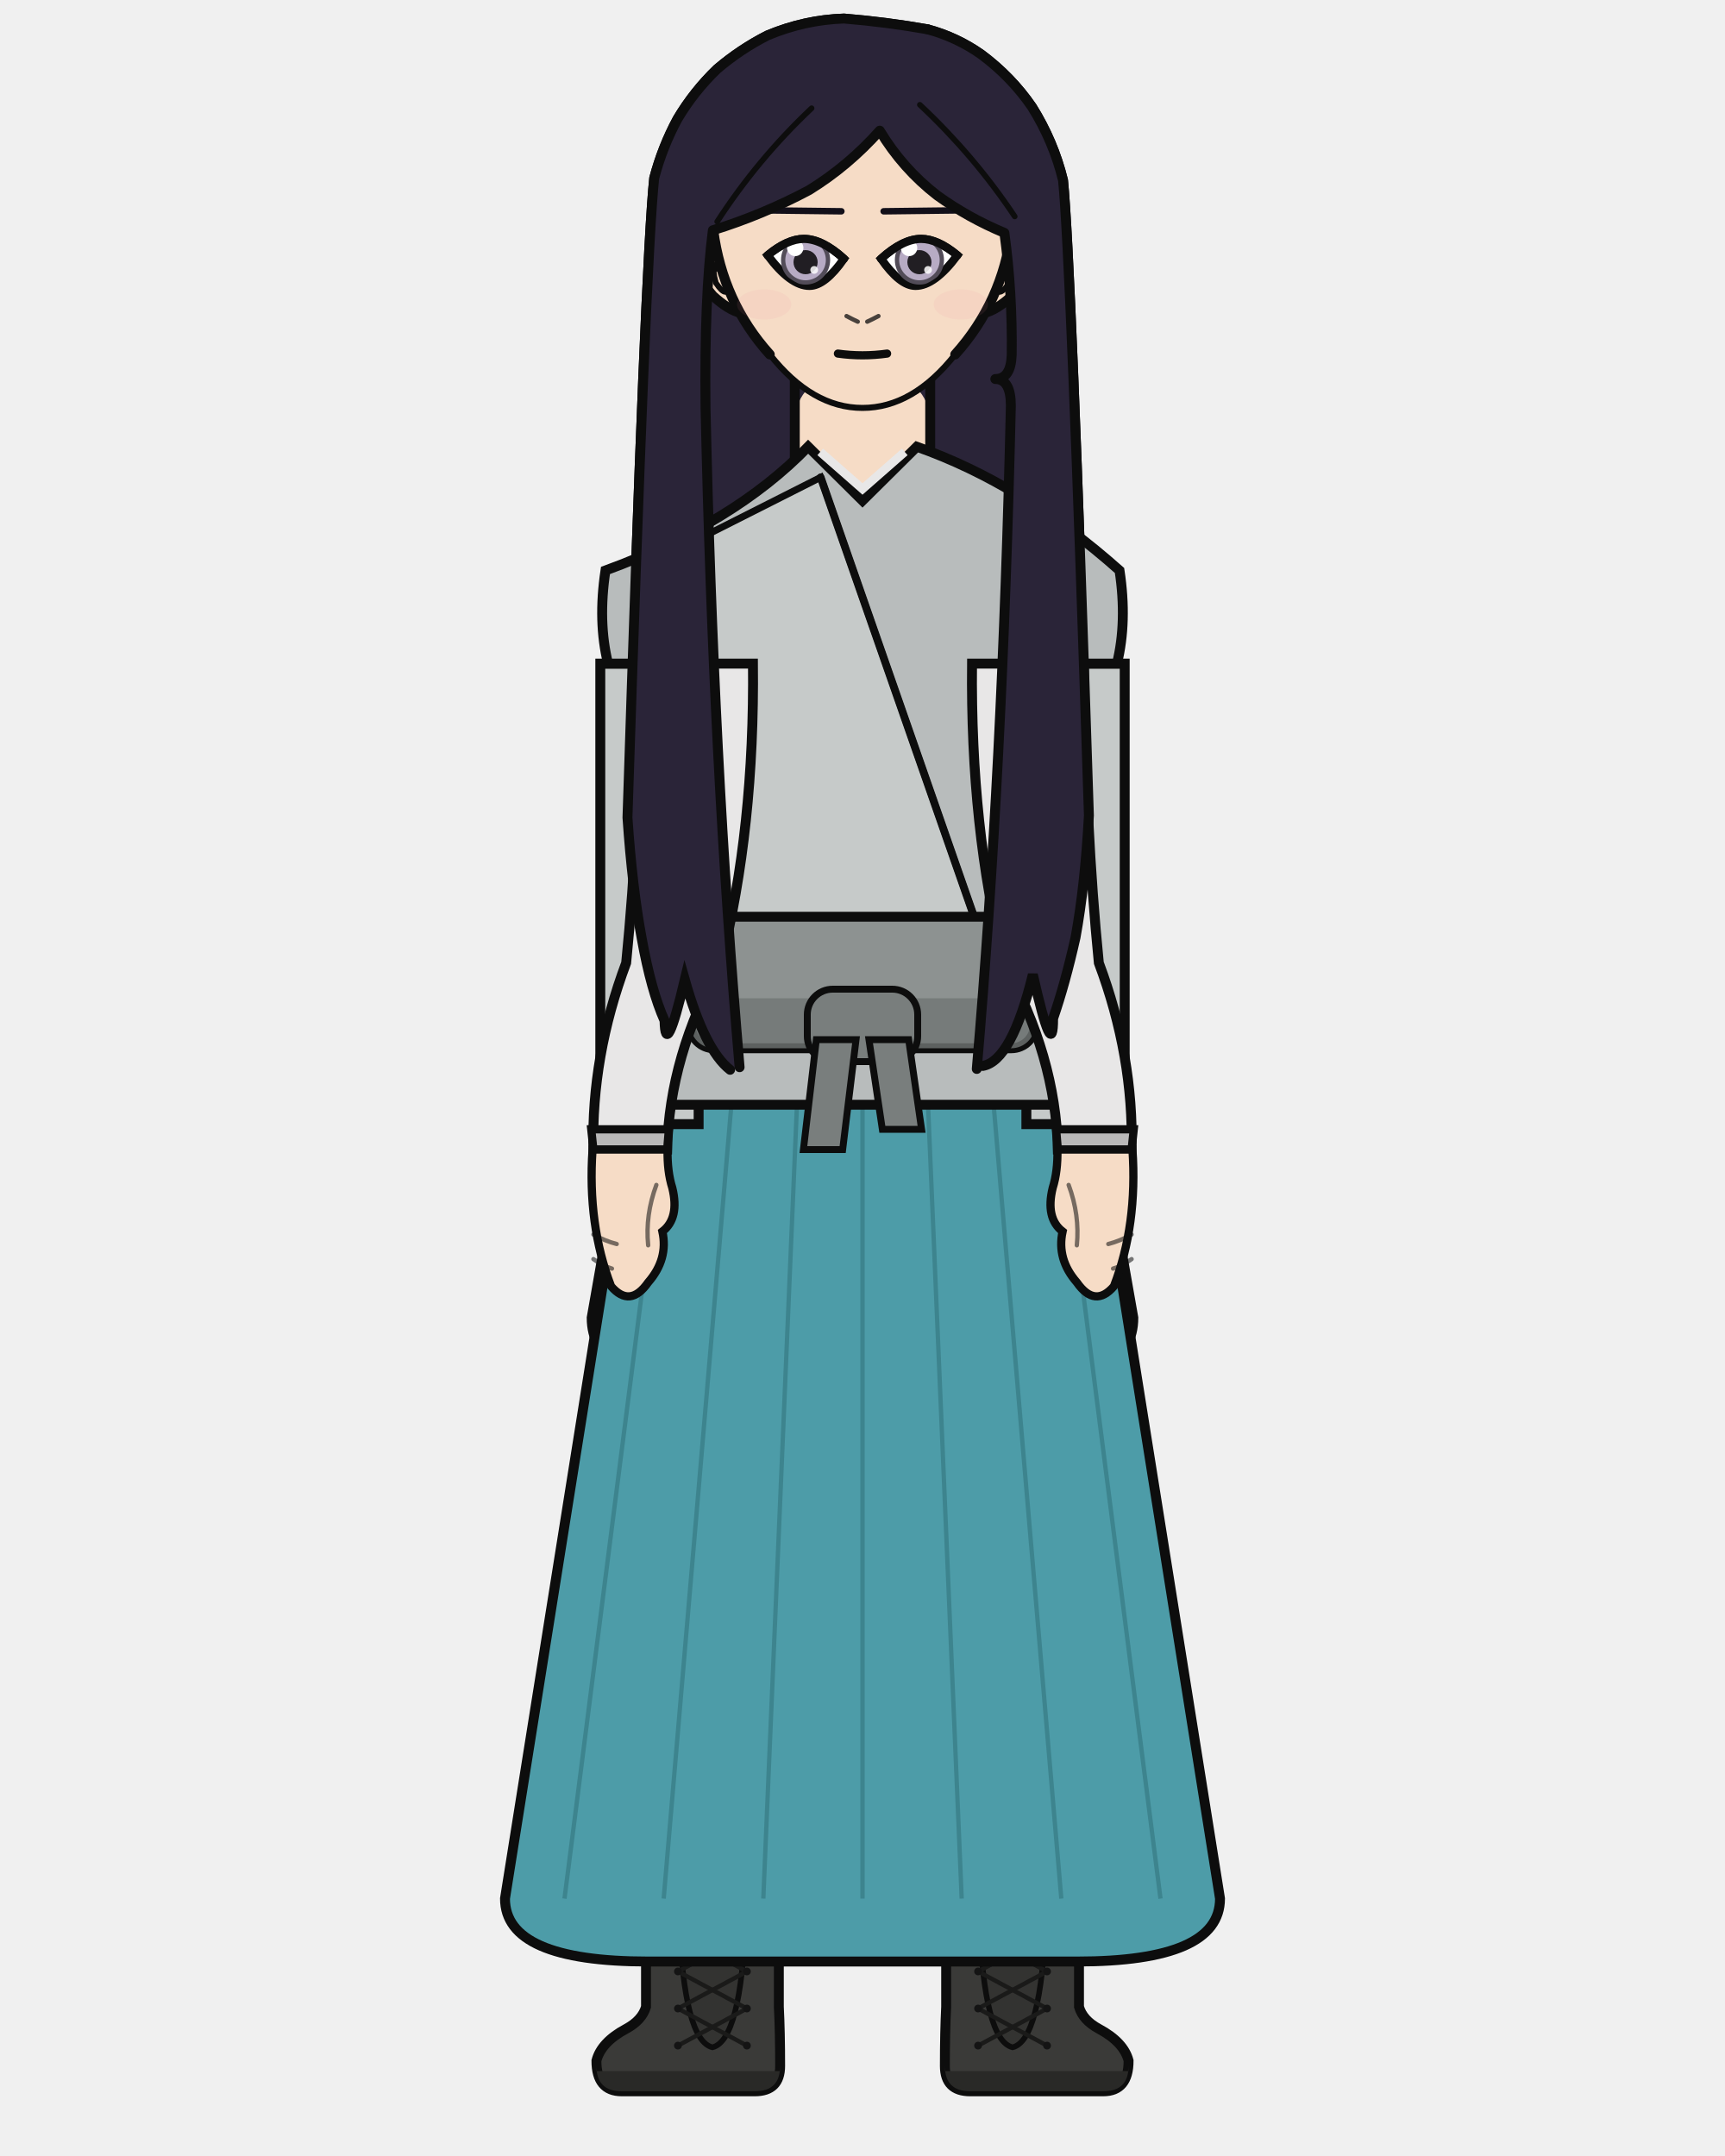
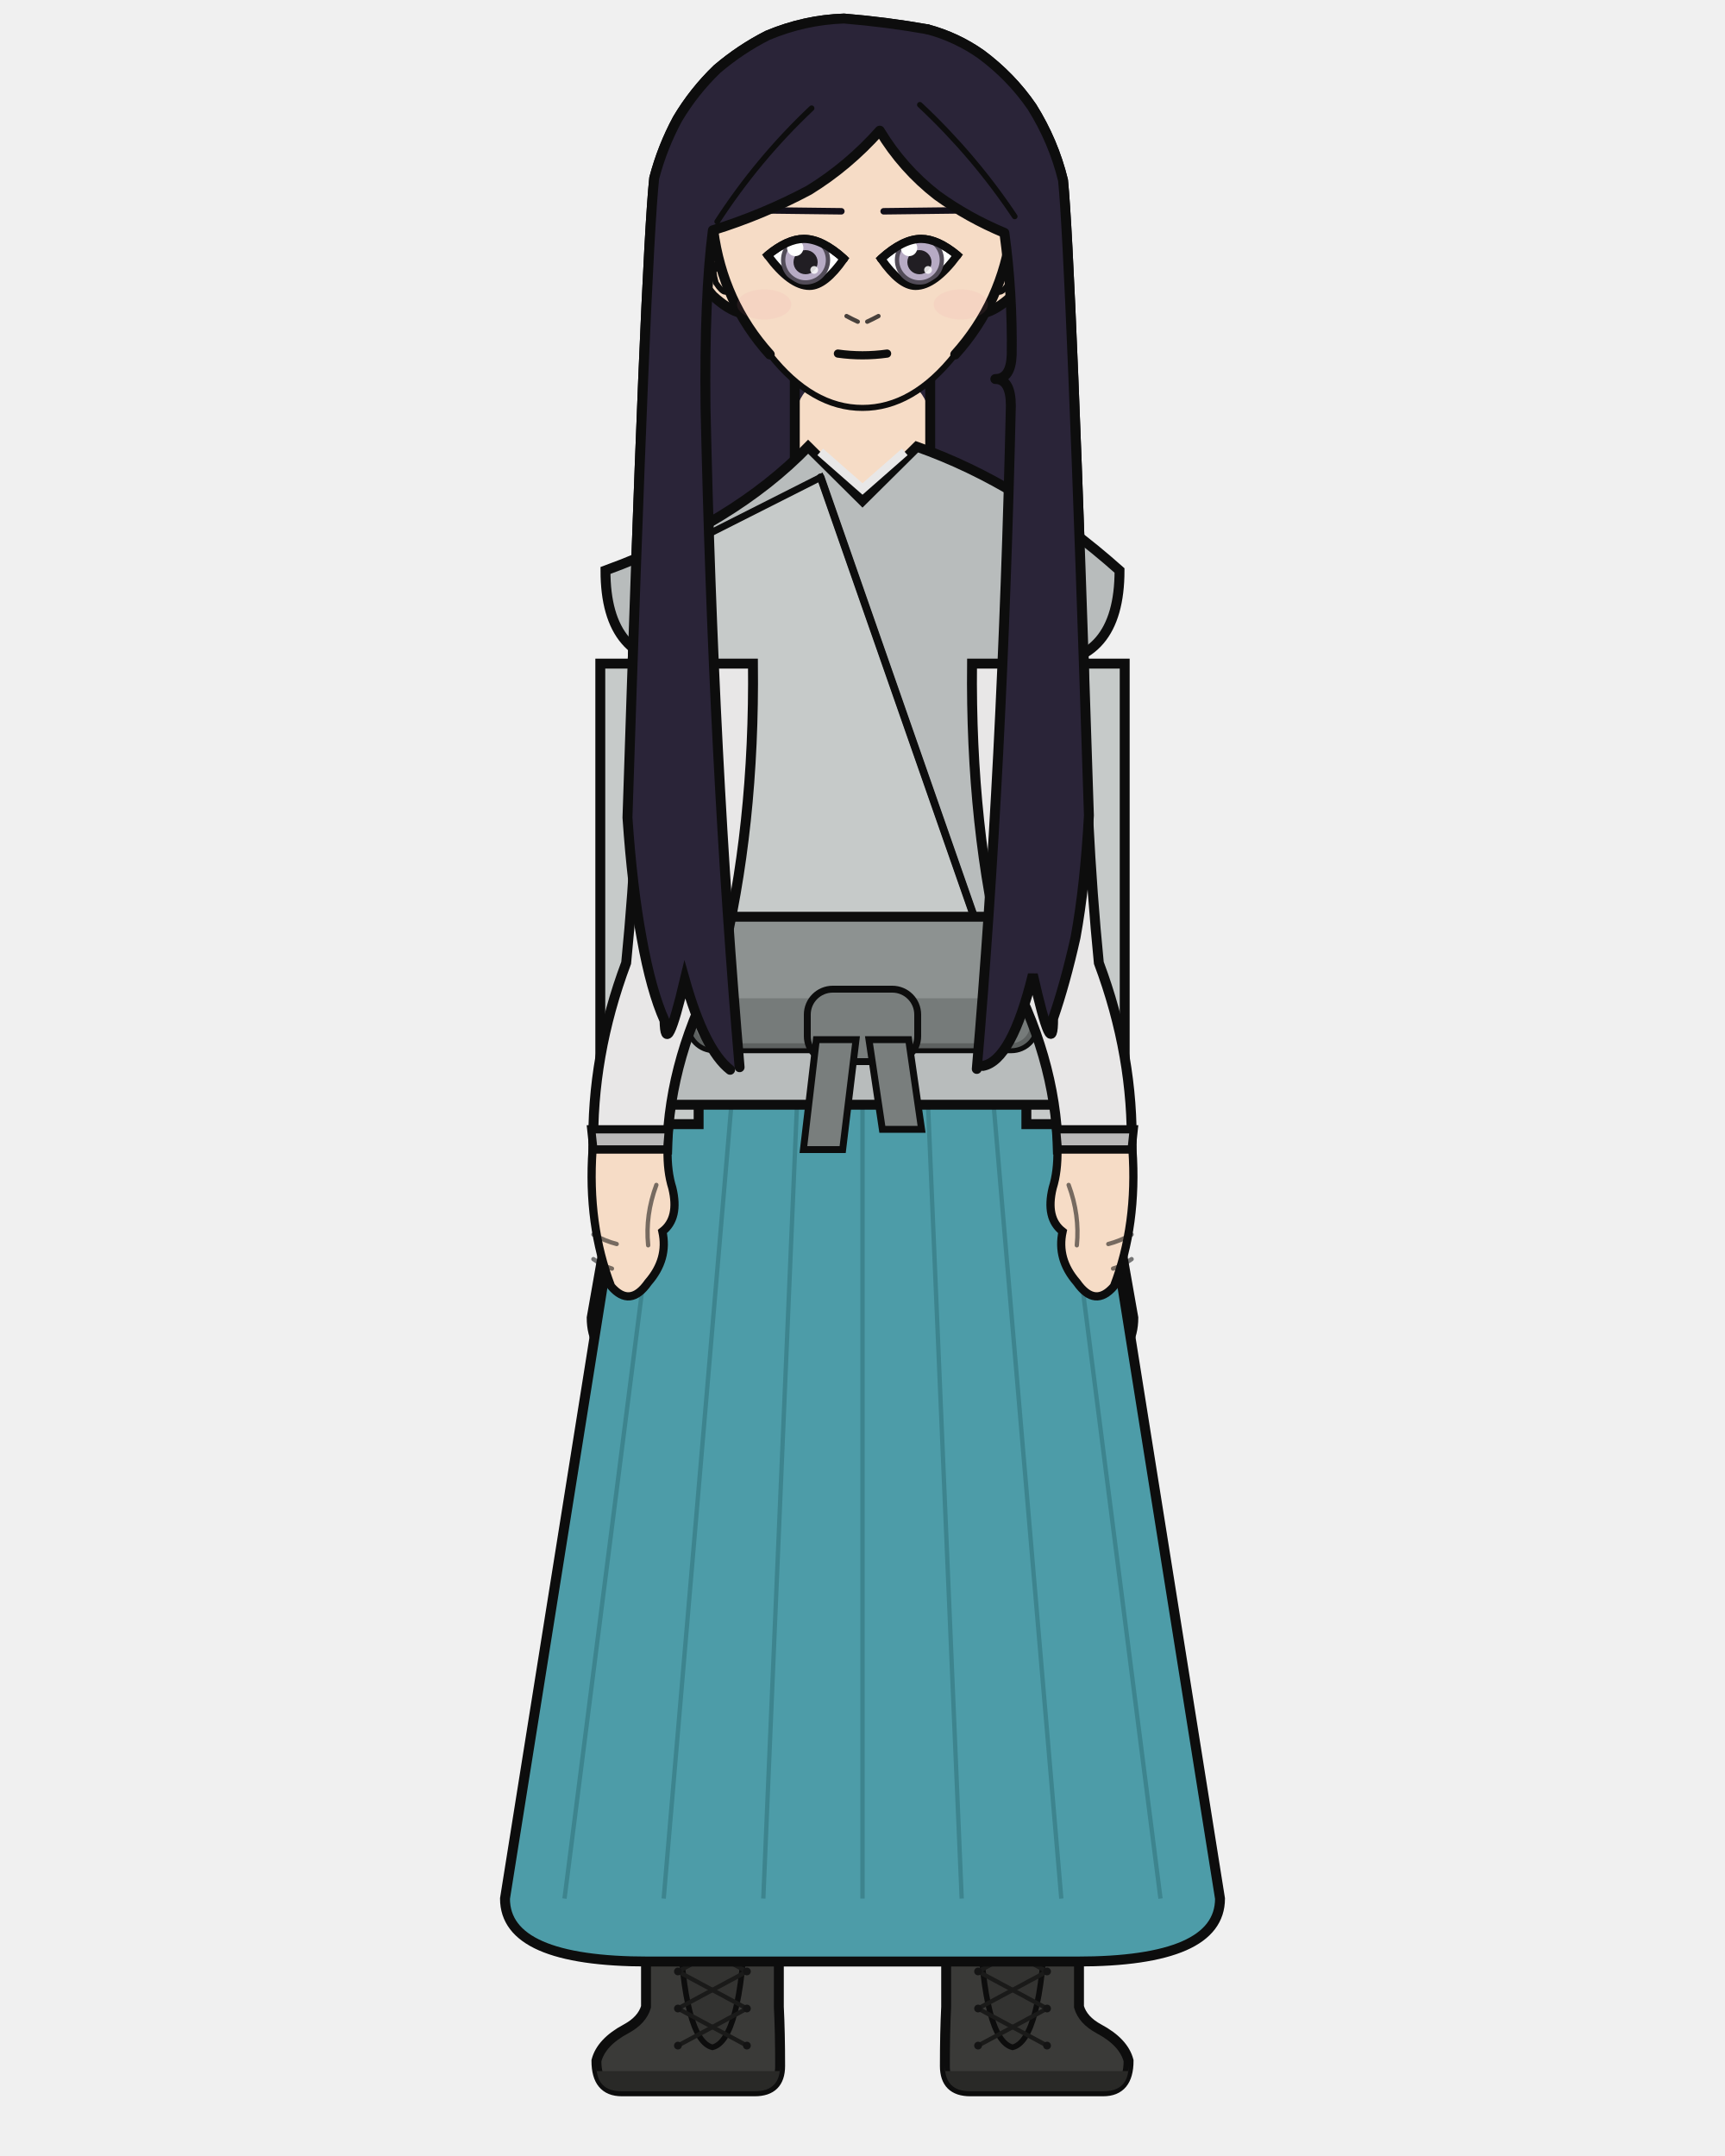
<svg xmlns="http://www.w3.org/2000/svg" width="400" height="500" viewBox="0 0 400 500">
  <defs>
    <clipPath id="hair-front">
      <path d="M 171.5 247.5 Q 165.4 176.4 163.6 94.5 Q 163.3 68.9 165.3 53.4 Q 176.9 49.8 187.6 44.1 Q 196.7 38.5 204.0 30.3 Q 209.3 39.1 217.3 45.3 Q 224.5 50.5 232.9 54.0 Q 234.8 67.9 234.6 82.3 Q 234.4 87.9 230.8 87.9 Q 234.4 87.9 234.4 94.1 Q 232.5 178.1 226.5 247.9 Q 227.2 247.5 227.9 247.2 Q 234.6 246.0 239.5 226.0 Q 244.2 246.8 244.2 236.2 Q 247.0 228.1 249.4 217.4 Q 251.6 205.4 252.5 189.1 Q 248.3 59.6 246.5 41.8 Q 244.3 32.8 239.3 24.8 Q 234.5 17.8 227.5 12.6 Q 221.8 8.6 215.1 6.8 Q 205.5 5.1 195.7 4.3 Q 186.6 4.6 178.0 8.2 Q 171.7 11.4 166.3 16.0 Q 160.9 21.2 157.1 27.6 Q 153.6 34.1 151.7 41.3 Q 149.7 60.0 145.5 189.6 Q 146.6 205.8 148.8 217.6 Q 151.0 229.8 154.1 236.7 Q 154.3 246.1 158.8 227.2 Q 163.4 243.5 169.3 248.1 Q 170.4 247.8 171.5 247.5 Z" />
    </clipPath>
  </defs>
  <path d="M 169.3 248.1 Q 163.4 243.5 158.8 227.2 Q 154.3 246.1 154.1 236.7 Q 151.0 229.8 148.8 217.6 Q 146.6 205.8 145.5 189.6 Q 149.7 60.0 151.7 41.3 Q 153.6 34.1 157.1 27.6 Q 160.9 21.2 166.3 16.0 Q 171.7 11.4 178.0 8.2 Q 186.6 4.6 195.7 4.3 Q 205.5 5.1 215.1 6.8 Q 221.8 8.6 227.5 12.6 Q 234.5 17.8 239.3 24.8 Q 244.3 32.8 246.5 41.8 Q 248.3 59.6 252.5 189.1 Q 251.6 205.4 249.4 217.4 Q 247.0 228.1 244.2 236.2 Q 244.2 246.8 239.5 226.0 Q 234.6 246.0 227.9 247.2 Q 198.6 254.3 169.3 248.1 Z" fill="#2a2438" />
  <path d="M 169.3 248.1 Q 163.4 243.5 158.8 227.2 Q 154.3 246.1 154.1 236.7 Q 151.0 229.8 148.8 217.6 Q 146.6 205.8 145.5 189.6 Q 149.7 60.0 151.7 41.3 Q 153.6 34.1 157.1 27.6 Q 160.9 21.2 166.3 16.0 Q 171.7 11.4 178.0 8.2 Q 186.6 4.6 195.7 4.3 Q 205.5 5.1 215.1 6.8 Q 221.8 8.6 227.5 12.6 Q 234.5 17.8 239.3 24.8 Q 244.3 32.8 246.5 41.8 Q 248.3 59.6 252.5 189.1 Q 251.6 205.4 249.4 217.4 Q 247.0 228.1 244.2 236.2 Q 244.2 246.8 239.5 226.0 Q 234.6 246.0 227.9 247.2 Q 198.6 254.3 169.3 248.1 Z" fill="none" stroke="#0d0d0d" stroke-width="2.3" stroke-linecap="round" stroke-linejoin="round" />
  <rect x="184.3" y="86.7" width="31.4" height="34.1" rx="11.0" fill="#f6dcc6" />
  <line x1="184.3" y1="86.7" x2="184.3" y2="120.9" stroke="#0d0d0d" stroke-width="2.3" />
  <line x1="215.7" y1="86.7" x2="215.7" y2="120.9" stroke="#0d0d0d" stroke-width="2.3" />
  <path d="M 146.7 256.2 L 253.3 256.2 Q 253.3 336.2 251.8 370.4 Q 251.4 403.7 248.8 465.4 L 220.8 465.4 Q 216.3 370.4 200.0 288.2 Q 183.7 370.4 179.2 465.4 L 151.2 465.4 Q 148.6 403.7 148.2 370.4 Q 146.7 336.2 146.7 256.2 Z" fill="#f6dcc6" stroke="#0d0d0d" stroke-width="1.9" stroke-linejoin="round" />
  <path d="M 146.7 256.2 L 253.3 256.2 L 243.7 301.3 Q 200.0 306.3 156.3 301.3 Z" fill="#e8e4dc" stroke="#0d0d0d" stroke-width="1.9" stroke-linejoin="round" />
  <path d="M 180.6 435.0 L 180.6 465.4 Q 180.9 471.3 180.9 479.1 Q 180.9 485.0 175.0 485.0 L 144.2 485.0 Q 138.3 485.0 138.3 477.9 Q 139.4 473.6 145.2 470.5 Q 148.9 468.5 149.8 465.4 L 149.8 435.0 Z" fill="#3a3a38" stroke="#0d0d0d" stroke-width="2.3" />
  <path d="M 180.9 480.3 L 138.3 480.3 L 138.3 479.1 Q 138.3 485.0 144.2 485.0 L 175.0 485.0 Q 180.9 485.0 180.9 479.1 Z" fill="#292927" />
  <rect x="149.8" y="435.0" width="30.8" height="10.3" fill="#2d2d2c" stroke="#0d0d0d" stroke-width="1.6" />
  <path d="M 157.5 445.3 L 172.9 445.3 Q 171.8 473.2 165.2 474.8 Q 158.6 473.2 157.5 445.3 Z" fill="#333331" stroke="#0d0d0d" stroke-width="1.3" />
  <line x1="173.2" y1="448.7" x2="157.2" y2="457.2" stroke="#1a1a19" stroke-width="1.0" stroke-linecap="round" />
  <line x1="157.2" y1="448.7" x2="173.2" y2="457.2" stroke="#1a1a19" stroke-width="1.0" stroke-linecap="round" />
  <line x1="173.2" y1="457.2" x2="157.2" y2="465.8" stroke="#1a1a19" stroke-width="1.0" stroke-linecap="round" />
  <line x1="157.2" y1="457.2" x2="173.2" y2="465.8" stroke="#1a1a19" stroke-width="1.0" stroke-linecap="round" />
  <line x1="173.2" y1="465.8" x2="157.2" y2="474.4" stroke="#1a1a19" stroke-width="1.0" stroke-linecap="round" />
  <line x1="157.2" y1="465.8" x2="173.2" y2="474.4" stroke="#1a1a19" stroke-width="1.0" stroke-linecap="round" />
  <circle cx="157.2" cy="448.7" r="0.9" fill="#141414" />
  <circle cx="173.2" cy="448.7" r="0.9" fill="#141414" />
  <circle cx="157.2" cy="457.2" r="0.9" fill="#141414" />
  <circle cx="173.2" cy="457.2" r="0.9" fill="#141414" />
  <circle cx="157.2" cy="465.8" r="0.9" fill="#141414" />
  <circle cx="173.2" cy="465.8" r="0.9" fill="#141414" />
  <circle cx="157.2" cy="474.4" r="0.9" fill="#141414" />
  <circle cx="173.2" cy="474.4" r="0.9" fill="#141414" />
  <path d="M 219.4 435.0 L 219.4 465.4 Q 219.1 471.3 219.1 479.1 Q 219.1 485.0 225.0 485.0 L 255.8 485.0 Q 261.7 485.0 261.7 477.9 Q 260.6 473.6 254.8 470.5 Q 251.1 468.5 250.2 465.4 L 250.2 435.0 Z" fill="#3a3a38" stroke="#0d0d0d" stroke-width="2.3" />
  <path d="M 219.1 480.3 L 261.7 480.3 L 261.7 479.1 Q 261.7 485.0 255.8 485.0 L 225.0 485.0 Q 219.1 485.0 219.1 479.1 Z" fill="#292927" />
  <rect x="219.4" y="435.0" width="30.8" height="10.3" fill="#2d2d2c" stroke="#0d0d0d" stroke-width="1.6" />
  <path d="M 227.1 445.3 L 242.5 445.3 Q 241.4 473.2 234.8 474.8 Q 228.2 473.2 227.1 445.3 Z" fill="#333331" stroke="#0d0d0d" stroke-width="1.3" />
  <line x1="242.8" y1="448.7" x2="226.8" y2="457.2" stroke="#1a1a19" stroke-width="1.0" stroke-linecap="round" />
  <line x1="226.8" y1="448.7" x2="242.8" y2="457.2" stroke="#1a1a19" stroke-width="1.0" stroke-linecap="round" />
  <line x1="242.8" y1="457.2" x2="226.8" y2="465.8" stroke="#1a1a19" stroke-width="1.0" stroke-linecap="round" />
  <line x1="226.8" y1="457.2" x2="242.8" y2="465.8" stroke="#1a1a19" stroke-width="1.0" stroke-linecap="round" />
  <line x1="242.8" y1="465.8" x2="226.8" y2="474.4" stroke="#1a1a19" stroke-width="1.0" stroke-linecap="round" />
  <line x1="226.8" y1="465.8" x2="242.8" y2="474.4" stroke="#1a1a19" stroke-width="1.0" stroke-linecap="round" />
  <circle cx="226.8" cy="448.7" r="0.9" fill="#141414" />
  <circle cx="242.8" cy="448.7" r="0.9" fill="#141414" />
  <circle cx="226.8" cy="457.2" r="0.9" fill="#141414" />
  <circle cx="242.8" cy="457.2" r="0.9" fill="#141414" />
  <circle cx="226.8" cy="465.8" r="0.9" fill="#141414" />
  <circle cx="242.8" cy="465.8" r="0.9" fill="#141414" />
  <circle cx="226.8" cy="474.4" r="0.9" fill="#141414" />
  <circle cx="242.8" cy="474.4" r="0.9" fill="#141414" />
  <path d="M 151.7 223.3 L 137.2 305.6 Q 137.2 320.2 162.3 320.2 L 237.7 320.2 Q 262.8 320.2 262.8 305.6 L 248.3 223.3 Z" fill="#4f7a52" stroke="#0d0d0d" stroke-width="2.3" />
  <line x1="174.9" y1="252.3" x2="163.6" y2="320.2" stroke="#3c623f" stroke-width="1.0" opacity="0.7" />
  <line x1="214.5" y1="252.3" x2="222.6" y2="320.2" stroke="#3c623f" stroke-width="1.0" opacity="0.7" />
  <path d="M 151.7 223.3 L 117.1 440.3 Q 117.1 454.9 150.3 454.9 L 249.7 454.9 Q 282.9 454.9 282.9 440.3 L 248.3 223.3 Z" fill="#4d9ca8" stroke="#0d0d0d" stroke-width="2.3" />
  <line x1="158.6" y1="223.3" x2="130.9" y2="440.3" stroke="#387c86" stroke-width="1.0" opacity="0.75" />
  <line x1="172.4" y1="223.3" x2="153.9" y2="440.3" stroke="#387c86" stroke-width="1.0" opacity="0.75" />
  <line x1="186.2" y1="223.3" x2="177.0" y2="440.3" stroke="#387c86" stroke-width="1.0" opacity="0.75" />
  <line x1="200.0" y1="223.3" x2="200.0" y2="440.3" stroke="#387c86" stroke-width="1.0" opacity="0.75" />
  <line x1="213.8" y1="223.3" x2="223.0" y2="440.3" stroke="#387c86" stroke-width="1.0" opacity="0.75" />
  <line x1="227.6" y1="223.3" x2="246.1" y2="440.3" stroke="#387c86" stroke-width="1.0" opacity="0.75" />
  <line x1="241.4" y1="223.3" x2="269.1" y2="440.3" stroke="#387c86" stroke-width="1.0" opacity="0.75" />
  <path d="M 162.0 153.9 L 139.2 153.9 L 139.2 252.7 Q 139.2 260.7 147.2 260.7 L 162.0 260.7 Z" fill="#c6cac9" stroke="#0d0d0d" stroke-width="2.3" />
  <path d="M 238.0 153.9 L 260.8 153.9 L 260.8 252.7 Q 260.8 260.7 252.8 260.7 L 238.0 260.7 Z" fill="#c6cac9" stroke="#0d0d0d" stroke-width="2.3" />
-   <path d="M 187.4 103.6 Q 170.2 121.4 140.4 132.3 Q 138.6 144.2 141.0 153.9 L 158.8 153.9 Q 158.8 192.0 161.2 223.3 Q 146.7 241.4 146.7 256.2 L 253.3 256.2 Q 253.3 241.4 238.8 223.3 Q 241.2 192.0 241.2 153.9 L 259.0 153.9 Q 261.4 144.2 259.6 132.3 Q 237.0 112.2 212.6 103.6 L 200.0 116.1 Z" fill="#b8bcbc" stroke="#0d0d0d" stroke-width="2.3" />
+   <path d="M 187.4 103.6 Q 170.2 121.4 140.4 132.3 Q 140.4 153.9 158.8 153.9 Q 158.8 192.0 161.2 223.3 Q 146.7 241.4 146.7 256.2 L 253.3 256.2 Q 253.3 241.4 238.8 223.3 Q 241.2 192.0 241.2 153.9 Q 259.6 153.9 259.6 132.3 Q 237.0 112.2 212.6 103.6 L 200.0 116.1 Z" fill="#b8bcbc" stroke="#0d0d0d" stroke-width="2.3" />
  <path d="M 190.2 104.8 L 200.0 113.4 L 209.8 104.8" fill="none" stroke="#e8e7e7" stroke-width="2.0" />
  <path d="M 190.3 110.7 L 152.3 129.9 Q 152.3 223.3 161.2 218.4 L 227.9 218.4 Z" fill="#c6cac9" stroke="#0d0d0d" stroke-width="1.6" />
  <path d="M 190.3 110.7 L 227.9 218.4" fill="none" stroke="#0d0d0d" stroke-width="1.8" stroke-linecap="round" />
  <rect x="160.1" y="212.6" width="79.9" height="30.5" rx="5.5" fill="#8d9291" stroke="#0d0d0d" stroke-width="2.3" />
  <rect x="160.1" y="231.5" width="79.9" height="11.6" rx="5.5" fill="#707574" opacity="0.8" />
  <rect x="187.2" y="229.4" width="25.6" height="16.8" rx="5.9" fill="#797e7d" stroke="#0d0d0d" stroke-width="1.6" />
  <path d="M 189.3 241.1 L 198.5 241.1 L 195.4 266.6 L 186.3 266.6 Z" fill="#797e7d" stroke="#0d0d0d" stroke-width="1.6" />
  <path d="M 201.5 241.1 L 210.7 241.1 L 213.7 261.9 L 204.6 261.9 Z" fill="#797e7d" stroke="#0d0d0d" stroke-width="1.6" />
  <path d="M 174.6 153.9 L 148.7 153.9 Q 148.3 192.0 145.2 223.3 Q 137.1 244.9 137.6 266.6 L 154.7 266.6 Q 155.2 244.9 167.2 223.3 Q 175.0 192.0 174.6 153.9 Z" fill="#e8e7e7" stroke="#0d0d0d" stroke-width="2.3" />
  <path d="M 137.1 261.9 L 155.1 261.9 L 154.7 266.6 L 137.6 266.6 Z" fill="#bab9b9" stroke="#0d0d0d" stroke-width="1.9" />
  <path d="M 137.4 266.6 Q 136.2 284.0 141.7 298.3 Q 146.1 303.4 150.3 297.4 Q 155.0 292.0 153.6 285.6 Q 157.6 282.5 155.9 275.5 Q 154.7 271.7 154.8 266.6 Z" fill="#f6dcc6" stroke="#0d0d0d" stroke-width="1.9" />
  <path d="M 152.2 274.8 Q 149.6 281.8 150.3 288.8" fill="none" stroke="#0d0d0d" stroke-width="1.0" opacity="0.55" stroke-linecap="round" />
  <path d="M 137.6 286.3 Q 140.3 287.8 143.0 288.5" fill="none" stroke="#0d0d0d" stroke-width="1.0" opacity="0.55" stroke-linecap="round" />
  <path d="M 137.6 292.0 Q 139.8 293.6 141.9 294.2" fill="none" stroke="#0d0d0d" stroke-width="1.0" opacity="0.55" stroke-linecap="round" />
  <path d="M 225.4 153.9 L 251.3 153.9 Q 251.7 192.0 254.8 223.3 Q 262.9 244.9 262.4 266.6 L 245.3 266.6 Q 244.8 244.9 232.8 223.3 Q 225.0 192.0 225.4 153.9 Z" fill="#e8e7e7" stroke="#0d0d0d" stroke-width="2.3" />
  <path d="M 244.9 261.9 L 262.9 261.9 L 262.4 266.6 L 245.3 266.6 Z" fill="#bab9b9" stroke="#0d0d0d" stroke-width="1.9" />
  <path d="M 262.6 266.6 Q 263.8 284.0 258.3 298.3 Q 253.9 303.4 249.7 297.4 Q 245.0 292.0 246.4 285.6 Q 242.4 282.5 244.1 275.5 Q 245.3 271.7 245.2 266.6 Z" fill="#f6dcc6" stroke="#0d0d0d" stroke-width="1.9" />
  <path d="M 247.8 274.8 Q 250.4 281.8 249.7 288.8" fill="none" stroke="#0d0d0d" stroke-width="1.0" opacity="0.55" stroke-linecap="round" />
  <path d="M 262.4 286.3 Q 259.7 287.8 257.0 288.5" fill="none" stroke="#0d0d0d" stroke-width="1.0" opacity="0.55" stroke-linecap="round" />
  <path d="M 262.4 292.0 Q 260.2 293.6 258.1 294.2" fill="none" stroke="#0d0d0d" stroke-width="1.0" opacity="0.55" stroke-linecap="round" />
  <path d="M 165.6 54.5 Q 163.3 54.7 162.0 57.0 Q 161.0 59.5 162.0 63.6 Q 163.4 66.5 165.3 68.6 Q 168.9 71.9 171.8 72.6 Z" fill="#f6dcc6" />
  <path d="M 165.6 54.5 Q 163.3 54.7 162.0 57.0 Q 161.0 59.5 162.0 63.6 Q 163.4 66.5 165.3 68.6 Q 168.9 71.9 171.8 72.6" fill="none" stroke="#0d0d0d" stroke-width="2.3" stroke-linecap="round" />
  <path d="M 163.1 61.8 Q 162.5 59.8 162.8 59.1 Q 163.2 58.7 164.0 59.2 Q 164.9 60.6 165.9 62.3 Q 165.1 62.3 166.0 65.6 Q 167.4 67.7 168.2 67.7" fill="none" stroke="#0d0d0d" stroke-width="1.3" stroke-linecap="round" />
  <path d="M 234.4 54.5 Q 236.7 54.7 238.0 57.0 Q 239.0 59.5 238.0 63.6 Q 236.6 66.5 234.7 68.6 Q 231.1 71.9 228.2 72.6 Z" fill="#f6dcc6" />
  <path d="M 234.4 54.5 Q 236.7 54.7 238.0 57.0 Q 239.0 59.5 238.0 63.6 Q 236.6 66.5 234.7 68.6 Q 231.1 71.9 228.2 72.6" fill="none" stroke="#0d0d0d" stroke-width="2.3" stroke-linecap="round" />
  <path d="M 236.9 61.8 Q 237.5 59.8 237.2 59.1 Q 236.8 58.7 236.0 59.2 Q 235.1 60.6 234.1 62.3 Q 234.9 62.3 234.0 65.6 Q 232.6 67.7 231.8 67.7" fill="none" stroke="#0d0d0d" stroke-width="1.3" stroke-linecap="round" />
  <path d="M 200.0 14.1 Q 214.6 14.1 225.0 25.6 Q 235.3 37.1 234.6 53.4 Q 232.4 70.1 221.5 82.2 Q 211.7 94.6 200.0 94.6 Q 188.3 94.6 178.5 82.2 Q 167.6 70.1 165.4 53.4 Q 164.7 37.1 175.0 25.6 Q 185.4 14.1 200.0 14.1 Z" fill="#f6dcc6" />
  <path d="M 178.5 82.2 Q 167.6 70.1 165.4 53.4 Q 164.7 37.1 175.0 25.6 Q 185.4 14.1 200.0 14.1 Q 214.6 14.1 225.0 25.6 Q 235.3 37.1 234.6 53.4 Q 232.4 70.1 221.5 82.2" fill="none" stroke="#0d0d0d" stroke-width="2.3" stroke-linecap="round" />
  <path d="M 221.5 82.2 Q 211.7 94.6 200.0 94.6 Q 188.3 94.6 178.5 82.2" fill="none" stroke="#0d0d0d" stroke-width="1.4" stroke-linecap="round" />
  <line x1="195.1" y1="49.0" x2="178.6" y2="48.8" stroke="#120f19" stroke-width="1.5" stroke-linecap="round" />
  <defs>
    <clipPath id="eye-l">
      <path d="M 195.7 60.0 Q 190.6 55.4 186.4 55.4 Q 182.6 55.4 178.0 59.2 Q 183.3 66.3 187.7 66.3 Q 191.3 66.3 195.7 60.0 Z" />
    </clipPath>
  </defs>
  <path d="M 195.7 60.0 Q 190.6 55.4 186.4 55.4 Q 182.6 55.4 178.0 59.2 Q 183.3 66.3 187.7 66.3 Q 191.3 66.3 195.7 60.0 Z" fill="white" stroke="#0d0d0d" stroke-width="1.9" />
  <g clip-path="url(#eye-l)">
    <circle cx="186.8" cy="60.3" r="5.7" fill="#524c58" />
    <circle cx="186.8" cy="60.3" r="4.7" fill="#b7abc4" />
    <circle cx="186.8" cy="60.8" r="2.8" fill="#211e23" />
    <circle cx="184.4" cy="57.5" r="1.9" fill="white" />
    <circle cx="188.8" cy="62.6" r="0.9" fill="white" opacity="0.85" />
  </g>
  <path d="M 195.7 60.0 Q 190.6 55.4 186.4 55.4 Q 182.6 55.4 178.0 59.2" fill="none" stroke="#0d0d0d" stroke-width="1.9" stroke-linecap="round" />
  <line x1="204.9" y1="49.0" x2="221.4" y2="48.8" stroke="#120f19" stroke-width="1.5" stroke-linecap="round" />
  <defs>
    <clipPath id="eye-r">
      <path d="M 204.3 60.0 Q 209.4 55.4 213.6 55.4 Q 217.4 55.4 222.0 59.2 Q 216.7 66.3 212.3 66.3 Q 208.7 66.3 204.3 60.0 Z" />
    </clipPath>
  </defs>
  <path d="M 204.3 60.0 Q 209.4 55.4 213.6 55.4 Q 217.4 55.4 222.0 59.2 Q 216.7 66.3 212.3 66.3 Q 208.7 66.3 204.3 60.0 Z" fill="white" stroke="#0d0d0d" stroke-width="1.9" />
  <g clip-path="url(#eye-r)">
    <circle cx="213.2" cy="60.3" r="5.7" fill="#524c58" />
    <circle cx="213.2" cy="60.3" r="4.7" fill="#b7abc4" />
    <circle cx="213.2" cy="60.8" r="2.8" fill="#211e23" />
    <circle cx="210.8" cy="57.5" r="1.9" fill="white" />
    <circle cx="215.2" cy="62.6" r="0.9" fill="white" opacity="0.85" />
  </g>
  <path d="M 204.3 60.0 Q 209.4 55.4 213.6 55.4 Q 217.4 55.4 222.0 59.2" fill="none" stroke="#0d0d0d" stroke-width="1.9" stroke-linecap="round" />
  <path d="M 196.3 73.3 Q 197.6 74.0 198.9 74.6" fill="none" stroke="#0d0d0d" stroke-width="1.0" opacity="0.75" stroke-linecap="round" />
  <path d="M 203.7 73.3 Q 202.4 74.0 201.1 74.6" fill="none" stroke="#0d0d0d" stroke-width="1.0" opacity="0.75" stroke-linecap="round" />
  <path d="M 194.3 82.0 Q 200.0 82.8 205.7 82.0" fill="none" stroke="#0d0d0d" stroke-width="1.9" stroke-linecap="round" />
  <ellipse cx="177.2" cy="70.6" rx="6.3" ry="3.5" fill="#e8879a" opacity="0.09" />
  <ellipse cx="222.8" cy="70.6" rx="6.3" ry="3.5" fill="#e8879a" opacity="0.09" />
  <path d="M 171.5 247.5 Q 165.4 176.4 163.6 94.5 Q 163.3 68.9 165.3 53.4 Q 176.9 49.8 187.6 44.1 Q 196.7 38.5 204.0 30.3 Q 209.3 39.1 217.3 45.3 Q 224.5 50.5 232.9 54.0 Q 234.8 67.9 234.6 82.3 Q 234.4 87.9 230.8 87.9 Q 234.4 87.9 234.4 94.1 Q 232.5 178.1 226.5 247.9 Q 227.2 247.5 227.9 247.2 Q 234.6 246.0 239.5 226.0 Q 244.2 246.8 244.2 236.2 Q 247.0 228.1 249.4 217.4 Q 251.6 205.4 252.5 189.1 Q 248.3 59.6 246.5 41.8 Q 244.3 32.8 239.3 24.8 Q 234.5 17.8 227.5 12.6 Q 221.8 8.6 215.1 6.8 Q 205.5 5.1 195.7 4.3 Q 186.6 4.6 178.0 8.2 Q 171.7 11.4 166.3 16.0 Q 160.9 21.2 157.1 27.6 Q 153.6 34.1 151.7 41.3 Q 149.7 60.0 145.5 189.6 Q 146.6 205.8 148.8 217.6 Q 151.0 229.8 154.1 236.7 Q 154.3 246.1 158.8 227.2 Q 163.4 243.5 169.3 248.1 Q 170.4 247.8 171.5 247.5 Z" fill="#2a2438" />
  <path d="M 171.5 247.5 Q 165.4 176.4 163.6 94.5 Q 163.3 68.9 165.3 53.4 Q 176.9 49.8 187.6 44.1 Q 196.7 38.5 204.0 30.3 Q 209.3 39.1 217.3 45.3 Q 224.5 50.5 232.9 54.0 Q 234.8 67.9 234.6 82.3 Q 234.4 87.9 230.8 87.9 Q 234.4 87.9 234.4 94.1 Q 232.5 178.1 226.5 247.9" fill="none" stroke="#0d0d0d" stroke-width="2.3" stroke-linecap="round" stroke-linejoin="round" />
  <path d="M 227.9 247.2 Q 234.6 246.0 239.5 226.0 Q 244.2 246.8 244.2 236.2 Q 247.0 228.1 249.4 217.4 Q 251.6 205.4 252.5 189.1 Q 248.3 59.6 246.5 41.8 Q 244.3 32.8 239.3 24.8 Q 234.5 17.8 227.5 12.6 Q 221.8 8.6 215.1 6.8" fill="none" stroke="#0d0d0d" stroke-width="2.3" stroke-linecap="round" />
  <path d="M 169.3 248.1 Q 163.4 243.5 158.8 227.2 Q 154.3 246.1 154.1 236.7 Q 151.0 229.8 148.8 217.6 Q 146.6 205.8 145.5 189.6 Q 149.7 60.0 151.7 41.3 Q 153.6 34.1 157.1 27.6 Q 160.9 21.2 166.3 16.0 Q 171.7 11.4 178.0 8.2 Q 186.6 4.6 195.7 4.3 Q 205.5 5.1 215.1 6.8" fill="none" stroke="#0d0d0d" stroke-width="2.3" stroke-linecap="round" />
  <path d="M 188.2 25.1 Q 175.7 36.9 166.3 51.4" fill="none" stroke="#0d0d0d" stroke-width="1.3" stroke-linecap="round" clip-path="url(#hair-front)" />
  <path d="M 213.3 24.3 Q 225.9 36.1 235.3 50.2" fill="none" stroke="#0d0d0d" stroke-width="1.3" stroke-linecap="round" clip-path="url(#hair-front)" />
  <path d="M 81.6 65.0 Q 72.3 134.6 76.9 204.3" fill="none" stroke="#0d0d0d" stroke-width="1.3" stroke-linecap="round" clip-path="url(#hair-front)" />
  <path d="M 318.4 65.0 Q 327.7 134.6 323.1 204.3" fill="none" stroke="#0d0d0d" stroke-width="1.3" stroke-linecap="round" clip-path="url(#hair-front)" />
</svg>
